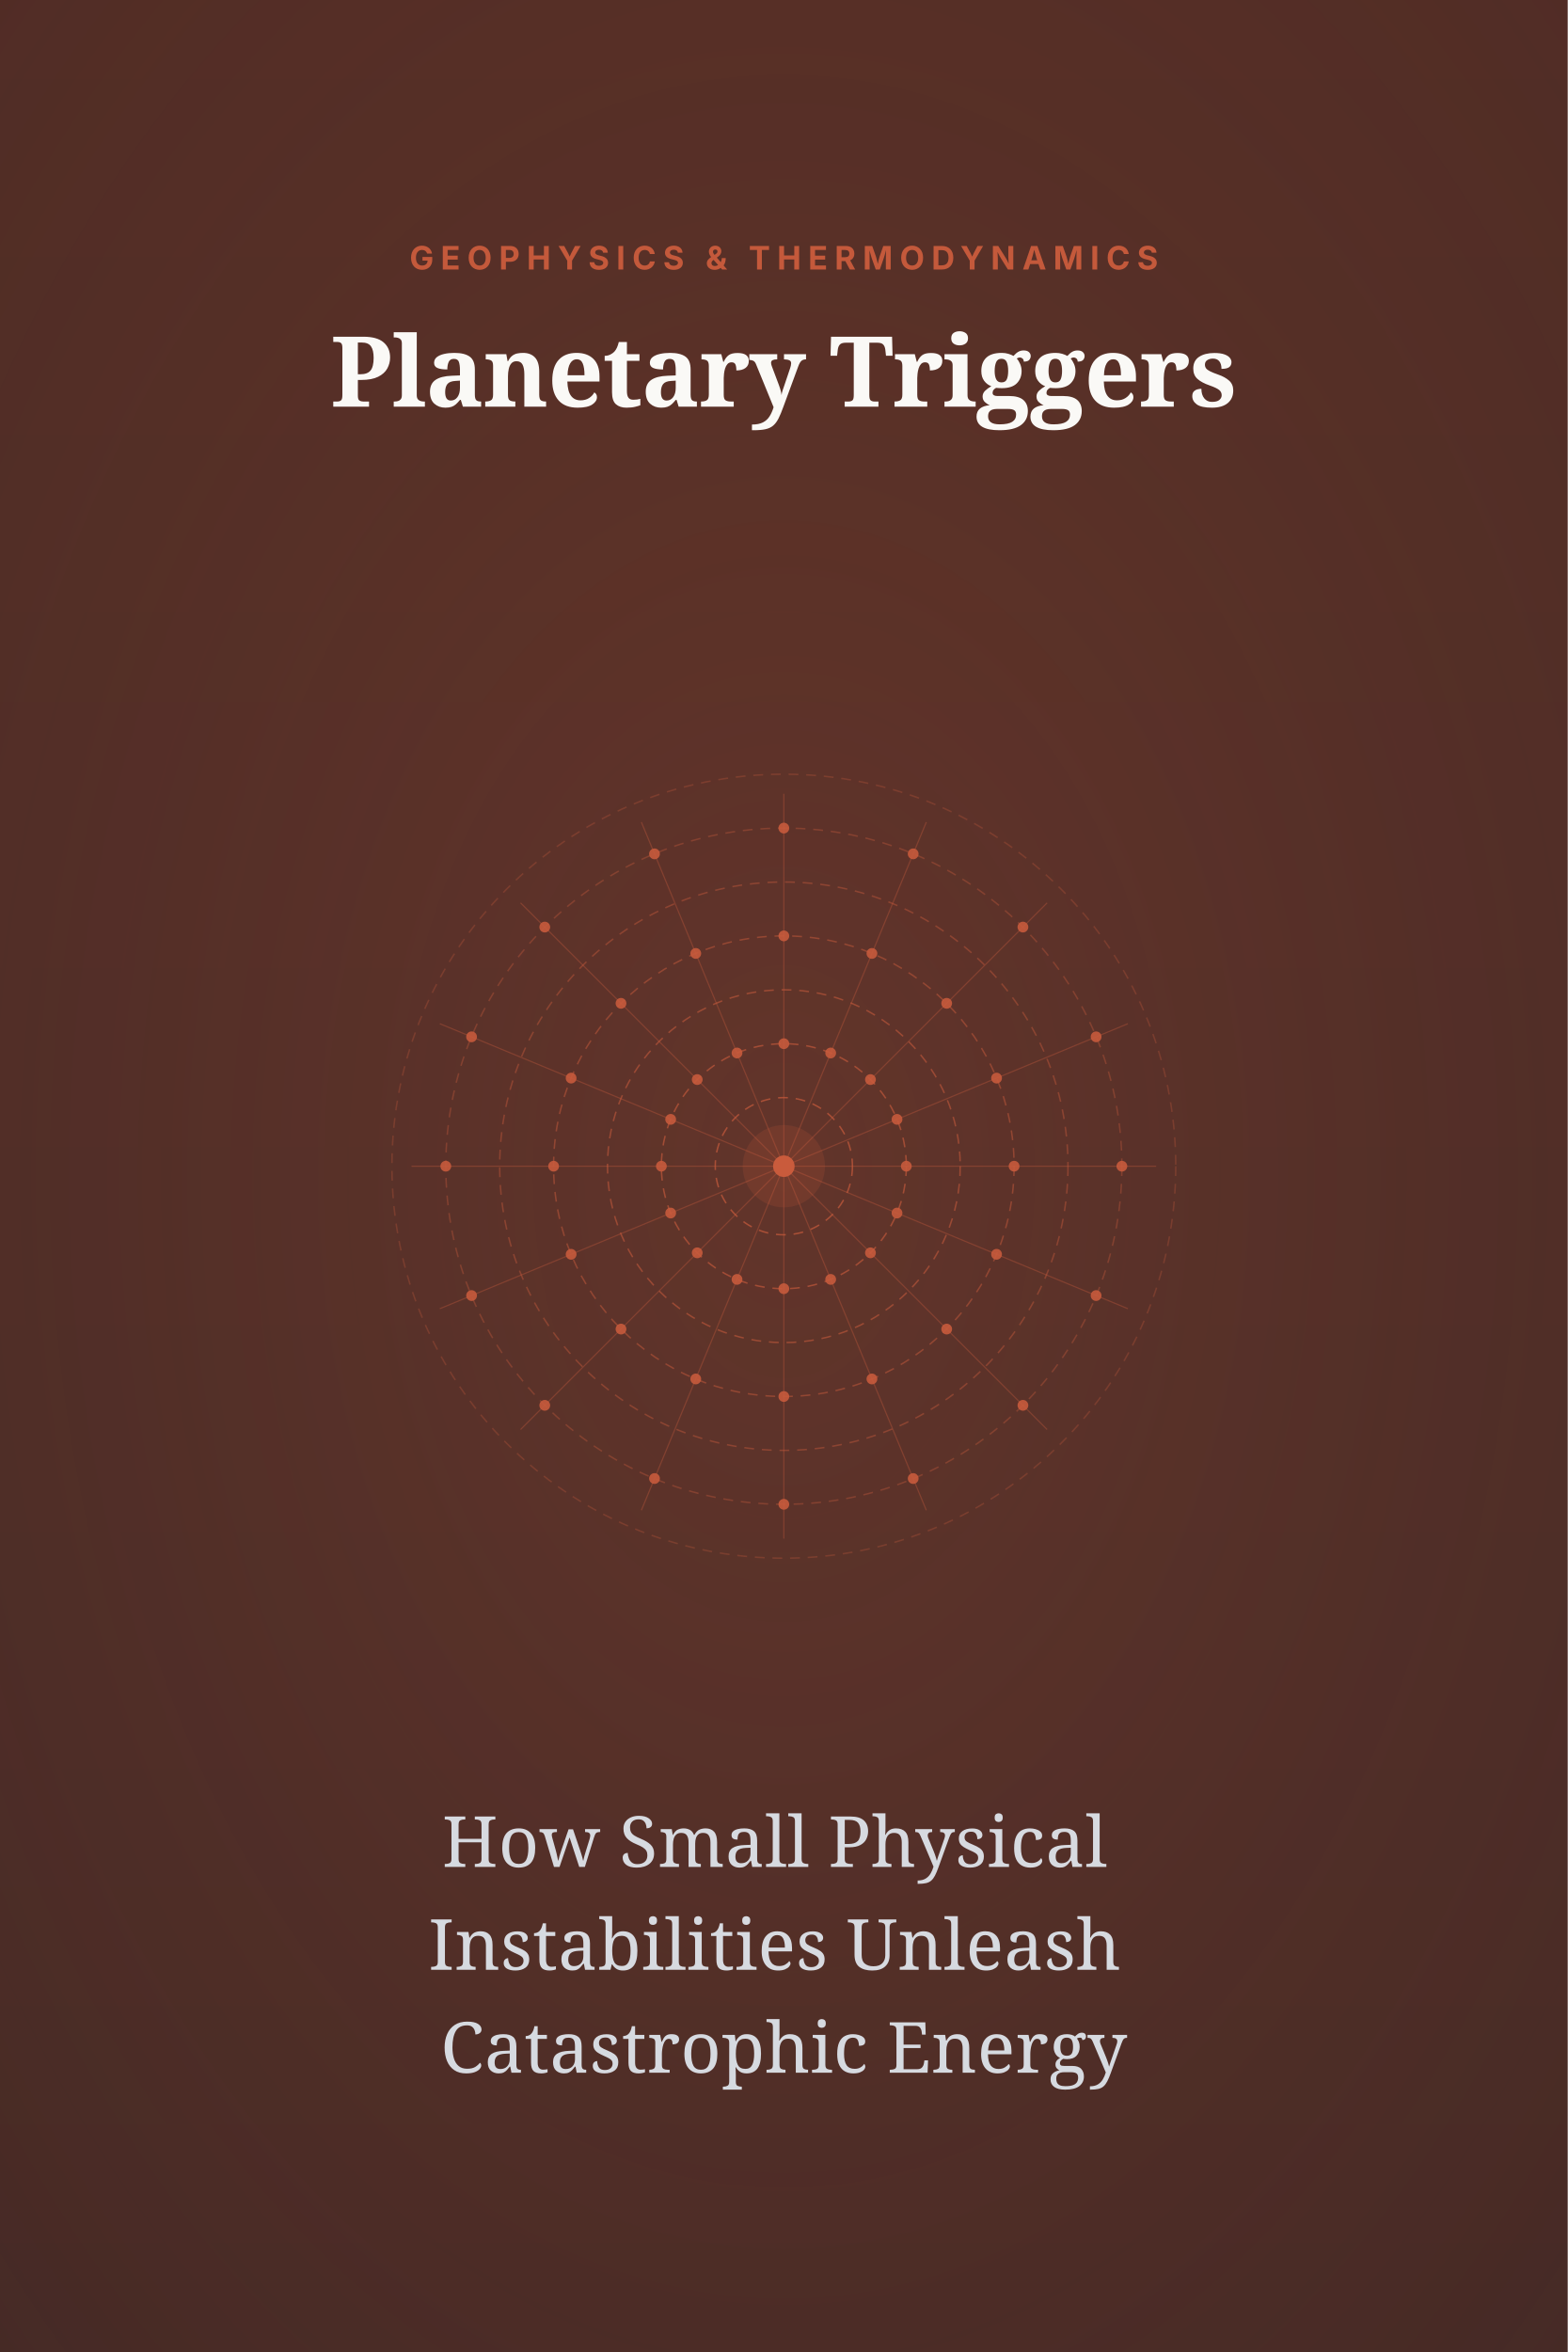
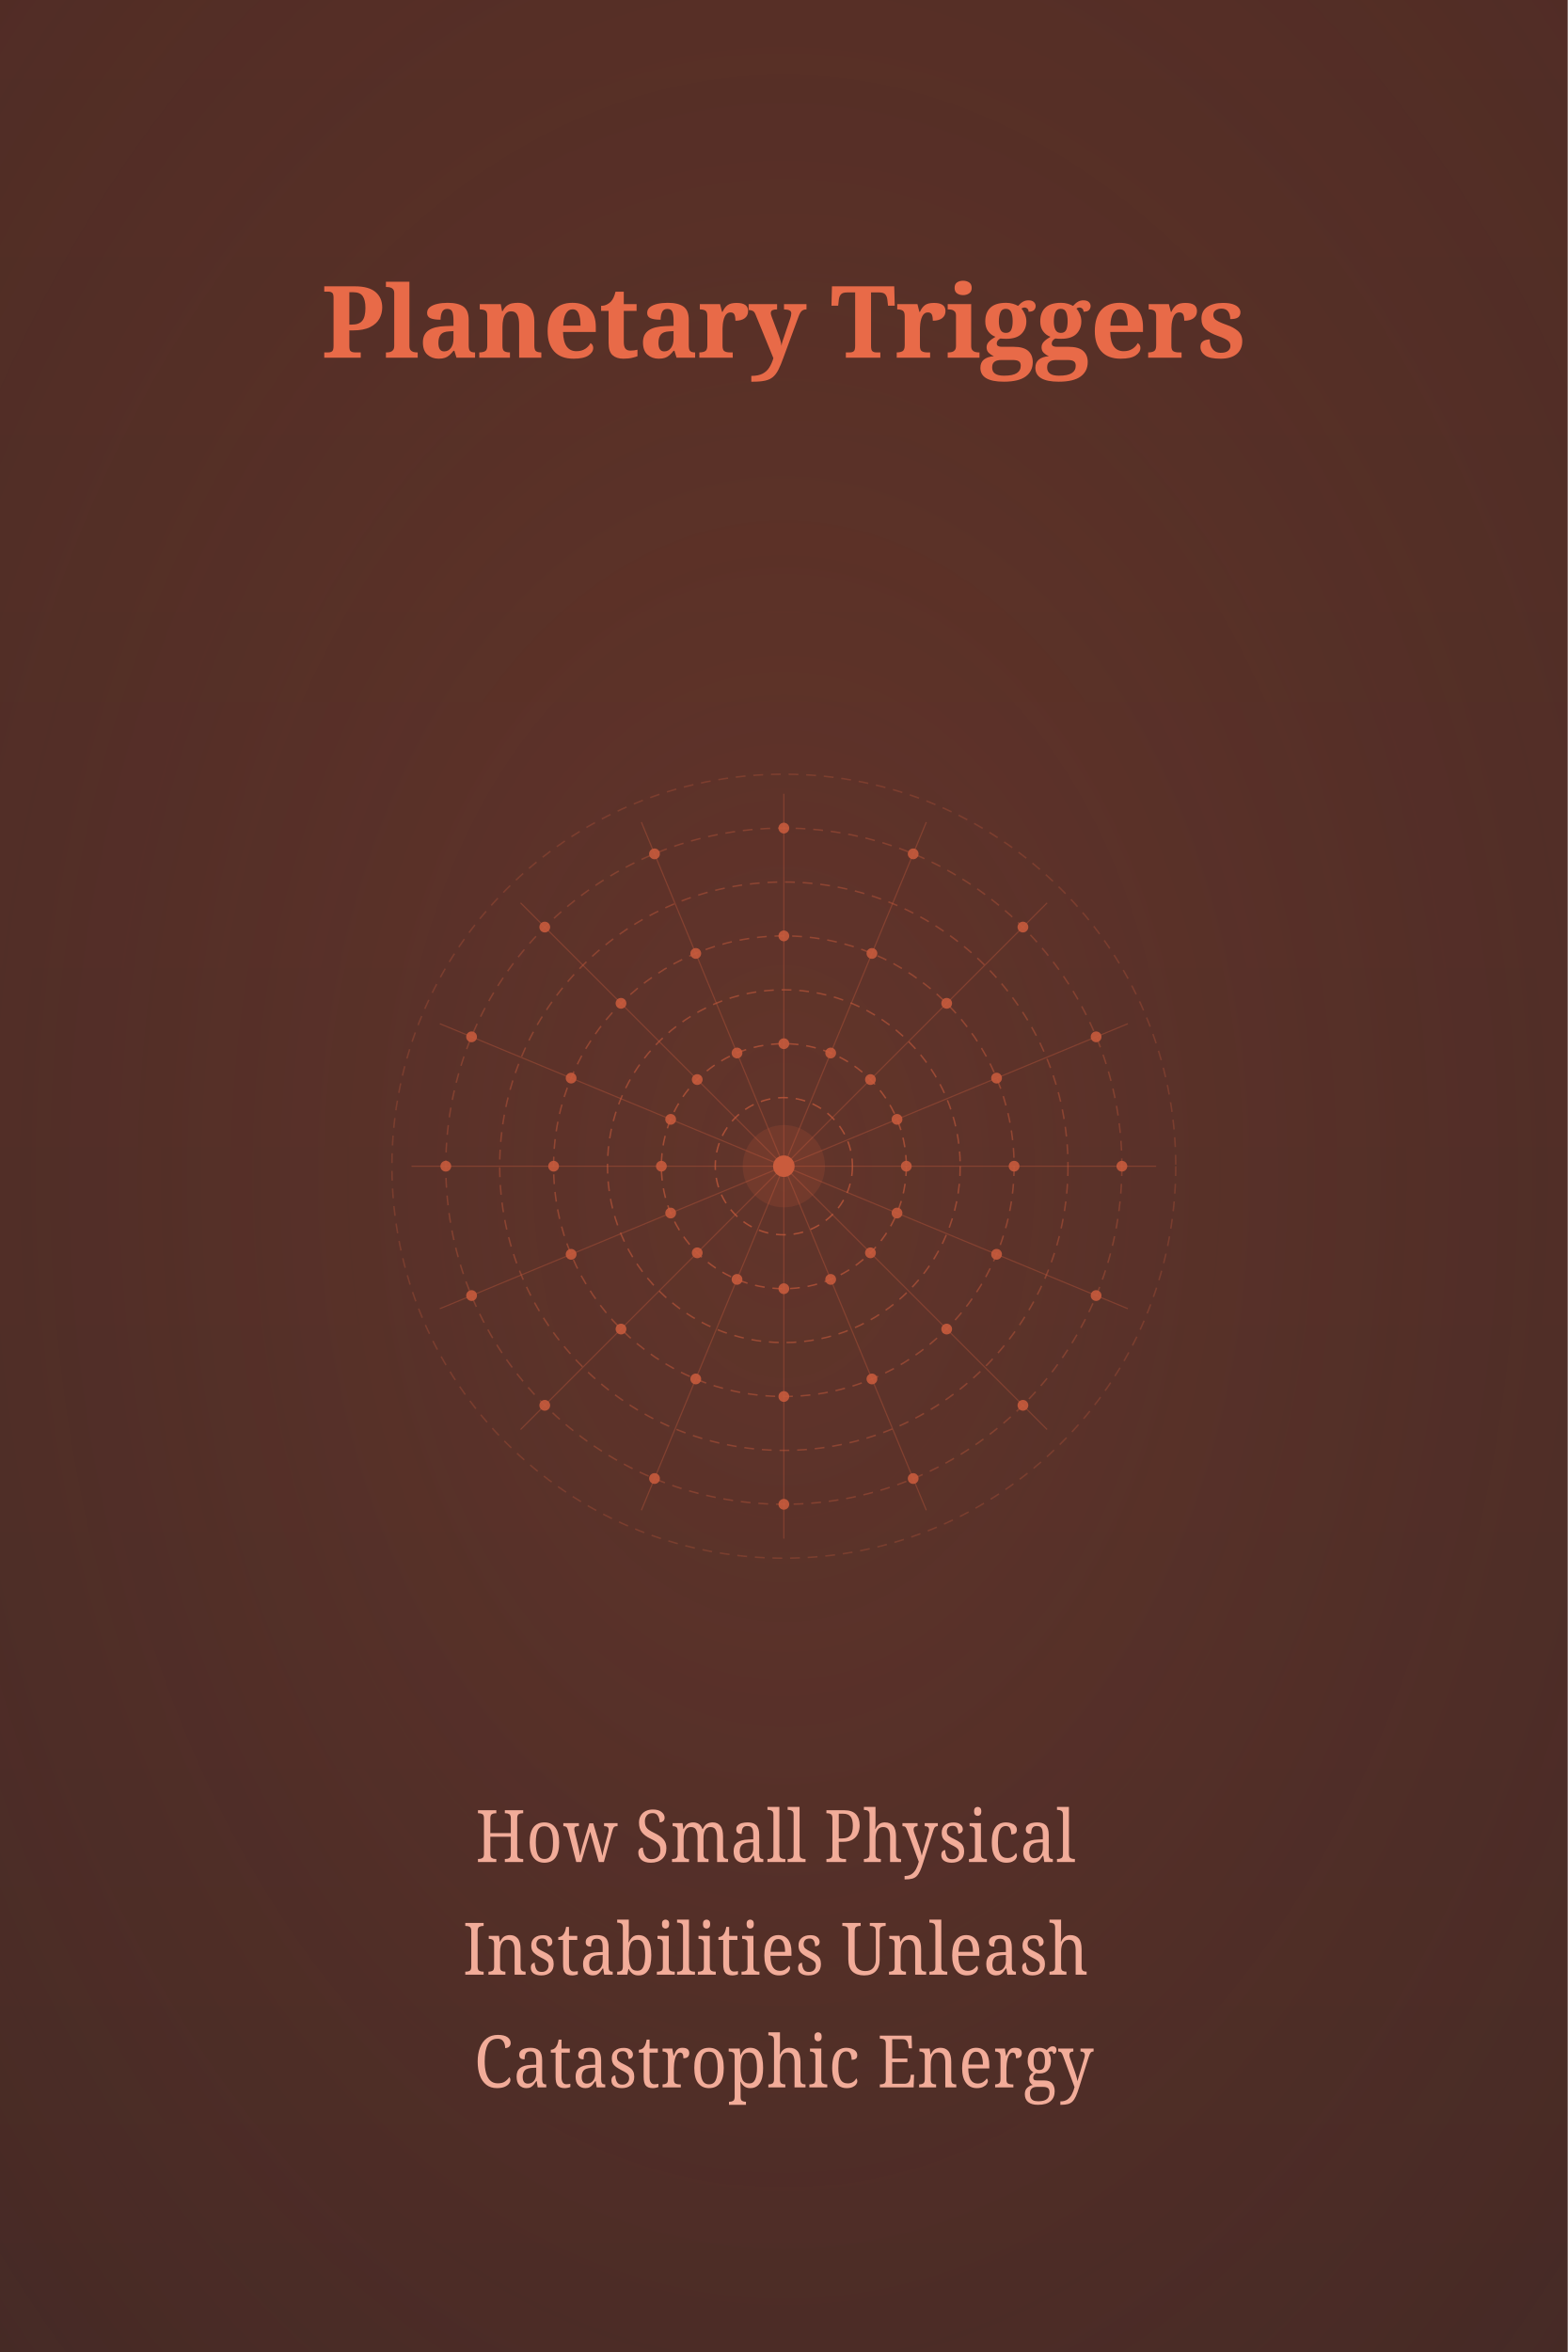
<svg xmlns="http://www.w3.org/2000/svg" viewBox="0 0 1600 2400" width="100%" height="100%">
  <defs>
    <linearGradient id="bg-planetary-triggers" x1="0%" y1="0%" x2="0%" y2="100%">
      <stop offset="0%" stop-color="#452823" />
      <stop offset="60%" stop-color="#3d2724" />
      <stop offset="100%" stop-color="#392523" />
    </linearGradient>
    <radialGradient id="halo-planetary-triggers" cx="50%" cy="50%" r="75%">
      <stop offset="0%" stop-color="#c95b3c" stop-opacity="0.26" />
      <stop offset="55%" stop-color="#c95b3c" stop-opacity="0.15" />
      <stop offset="100%" stop-color="#c95b3c" stop-opacity="0.08" />
    </radialGradient>
  </defs>
  <rect width="1600" height="2400" fill="url(#bg-planetary-triggers)" />
  <rect width="1600" height="2400" fill="url(#halo-planetary-triggers)" />
-   <g text-anchor="middle" font-family="'Inter', -apple-system, BlinkMacSystemFont, sans-serif">
-     <text x="800" y="275" font-size="33" font-weight="700" letter-spacing="7" fill="#c95b3c" opacity="0.95">GEOPHYSICS &amp; THERMODYNAMICS</text>
-   </g>
  <g text-anchor="middle">
-     <text x="800" y="415" font-family="'Literata', Georgia, serif" font-size="100" font-weight="700" letter-spacing="-0.01em" fill="#faf9f6">Planetary Triggers</text>
+     <text x="800" y="365" font-family="'Literata', Georgia, serif" font-size="102" font-weight="700" letter-spacing="-0.01em" fill="#e86a48">Planetary Triggers</text>
  </g>
  <g class="emblem-network" transform="translate(0, -210)">
    <circle cx="800" cy="1400" r="70" stroke="#c95b3c" stroke-width="1.5" stroke-dasharray="10,8" fill="none" opacity="0.69" />
    <circle cx="800" cy="1400" r="125" stroke="#c95b3c" stroke-width="1.5" stroke-dasharray="10,8" fill="none" opacity="0.63" />
    <circle cx="800" cy="1400" r="180" stroke="#c95b3c" stroke-width="1.5" stroke-dasharray="10,8" fill="none" opacity="0.56" />
    <circle cx="800" cy="1400" r="235" stroke="#c95b3c" stroke-width="1.5" stroke-dasharray="10,8" fill="none" opacity="0.49" />
    <circle cx="800" cy="1400" r="290" stroke="#c95b3c" stroke-width="1.5" stroke-dasharray="10,8" fill="none" opacity="0.43" />
    <circle cx="800" cy="1400" r="345" stroke="#c95b3c" stroke-width="1.5" stroke-dasharray="10,8" fill="none" opacity="0.36" />
    <circle cx="800" cy="1400" r="400" stroke="#c95b3c" stroke-width="1.5" stroke-dasharray="10,8" fill="none" opacity="0.29" />
    <line x1="800" y1="1400" x2="1180.0" y2="1400.0" stroke="#c95b3c" stroke-width="1.2" opacity="0.35" />
    <circle cx="925.0" cy="1400.0" r="5.5" fill="#c95b3c" opacity="0.88" />
    <circle cx="1035.0" cy="1400.0" r="5.5" fill="#c95b3c" opacity="0.88" />
    <circle cx="1145.0" cy="1400.0" r="5.5" fill="#c95b3c" opacity="0.88" />
    <line x1="800" y1="1400" x2="1151.1" y2="1545.4" stroke="#c95b3c" stroke-width="1.2" opacity="0.35" />
    <circle cx="915.5" cy="1447.8" r="5.5" fill="#c95b3c" opacity="0.88" />
    <circle cx="1017.1" cy="1489.9" r="5.5" fill="#c95b3c" opacity="0.88" />
    <circle cx="1118.7" cy="1532.0" r="5.5" fill="#c95b3c" opacity="0.88" />
    <line x1="800" y1="1400" x2="1068.7" y2="1668.7" stroke="#c95b3c" stroke-width="1.2" opacity="0.35" />
    <circle cx="888.4" cy="1488.4" r="5.5" fill="#c95b3c" opacity="0.88" />
    <circle cx="966.2" cy="1566.2" r="5.5" fill="#c95b3c" opacity="0.88" />
    <circle cx="1044.0" cy="1644.0" r="5.5" fill="#c95b3c" opacity="0.88" />
    <line x1="800" y1="1400" x2="945.4" y2="1751.1" stroke="#c95b3c" stroke-width="1.2" opacity="0.35" />
    <circle cx="847.8" cy="1515.5" r="5.5" fill="#c95b3c" opacity="0.88" />
    <circle cx="889.9" cy="1617.1" r="5.5" fill="#c95b3c" opacity="0.88" />
    <circle cx="932.0" cy="1718.7" r="5.5" fill="#c95b3c" opacity="0.88" />
    <line x1="800" y1="1400" x2="800.0" y2="1780.0" stroke="#c95b3c" stroke-width="1.2" opacity="0.35" />
    <circle cx="800.0" cy="1525.0" r="5.5" fill="#c95b3c" opacity="0.88" />
    <circle cx="800.0" cy="1635.0" r="5.5" fill="#c95b3c" opacity="0.88" />
    <circle cx="800.0" cy="1745.0" r="5.5" fill="#c95b3c" opacity="0.88" />
    <line x1="800" y1="1400" x2="654.6" y2="1751.1" stroke="#c95b3c" stroke-width="1.2" opacity="0.35" />
    <circle cx="752.2" cy="1515.5" r="5.5" fill="#c95b3c" opacity="0.88" />
    <circle cx="710.1" cy="1617.1" r="5.5" fill="#c95b3c" opacity="0.88" />
    <circle cx="668.0" cy="1718.7" r="5.5" fill="#c95b3c" opacity="0.88" />
    <line x1="800" y1="1400" x2="531.3" y2="1668.7" stroke="#c95b3c" stroke-width="1.2" opacity="0.35" />
    <circle cx="711.6" cy="1488.4" r="5.5" fill="#c95b3c" opacity="0.88" />
    <circle cx="633.8" cy="1566.2" r="5.5" fill="#c95b3c" opacity="0.88" />
    <circle cx="556.0" cy="1644.0" r="5.5" fill="#c95b3c" opacity="0.88" />
    <line x1="800" y1="1400" x2="448.9" y2="1545.4" stroke="#c95b3c" stroke-width="1.2" opacity="0.35" />
    <circle cx="684.5" cy="1447.8" r="5.5" fill="#c95b3c" opacity="0.88" />
    <circle cx="582.9" cy="1489.9" r="5.5" fill="#c95b3c" opacity="0.88" />
    <circle cx="481.3" cy="1532.0" r="5.5" fill="#c95b3c" opacity="0.88" />
    <line x1="800" y1="1400" x2="420.0" y2="1400.0" stroke="#c95b3c" stroke-width="1.2" opacity="0.35" />
    <circle cx="675.0" cy="1400.0" r="5.5" fill="#c95b3c" opacity="0.88" />
    <circle cx="565.0" cy="1400.0" r="5.5" fill="#c95b3c" opacity="0.88" />
    <circle cx="455.0" cy="1400.0" r="5.5" fill="#c95b3c" opacity="0.88" />
    <line x1="800" y1="1400" x2="448.9" y2="1254.6" stroke="#c95b3c" stroke-width="1.2" opacity="0.35" />
    <circle cx="684.5" cy="1352.2" r="5.5" fill="#c95b3c" opacity="0.88" />
    <circle cx="582.9" cy="1310.1" r="5.5" fill="#c95b3c" opacity="0.88" />
    <circle cx="481.3" cy="1268.0" r="5.5" fill="#c95b3c" opacity="0.88" />
    <line x1="800" y1="1400" x2="531.3" y2="1131.3" stroke="#c95b3c" stroke-width="1.2" opacity="0.35" />
    <circle cx="711.6" cy="1311.6" r="5.5" fill="#c95b3c" opacity="0.88" />
    <circle cx="633.8" cy="1233.8" r="5.5" fill="#c95b3c" opacity="0.88" />
    <circle cx="556.0" cy="1156.0" r="5.5" fill="#c95b3c" opacity="0.88" />
    <line x1="800" y1="1400" x2="654.6" y2="1048.9" stroke="#c95b3c" stroke-width="1.2" opacity="0.35" />
    <circle cx="752.2" cy="1284.5" r="5.5" fill="#c95b3c" opacity="0.88" />
    <circle cx="710.1" cy="1182.9" r="5.5" fill="#c95b3c" opacity="0.88" />
    <circle cx="668.0" cy="1081.3" r="5.5" fill="#c95b3c" opacity="0.88" />
    <line x1="800" y1="1400" x2="800.0" y2="1020.0" stroke="#c95b3c" stroke-width="1.2" opacity="0.35" />
    <circle cx="800.0" cy="1275.0" r="5.5" fill="#c95b3c" opacity="0.88" />
    <circle cx="800.0" cy="1165.0" r="5.5" fill="#c95b3c" opacity="0.88" />
    <circle cx="800.0" cy="1055.0" r="5.5" fill="#c95b3c" opacity="0.88" />
    <line x1="800" y1="1400" x2="945.4" y2="1048.9" stroke="#c95b3c" stroke-width="1.2" opacity="0.35" />
    <circle cx="847.8" cy="1284.5" r="5.5" fill="#c95b3c" opacity="0.88" />
    <circle cx="889.9" cy="1182.9" r="5.5" fill="#c95b3c" opacity="0.88" />
    <circle cx="932.0" cy="1081.3" r="5.5" fill="#c95b3c" opacity="0.88" />
    <line x1="800" y1="1400" x2="1068.7" y2="1131.3" stroke="#c95b3c" stroke-width="1.2" opacity="0.35" />
    <circle cx="888.4" cy="1311.6" r="5.5" fill="#c95b3c" opacity="0.88" />
    <circle cx="966.2" cy="1233.8" r="5.5" fill="#c95b3c" opacity="0.88" />
    <circle cx="1044.0" cy="1156.0" r="5.5" fill="#c95b3c" opacity="0.88" />
    <line x1="800" y1="1400" x2="1151.1" y2="1254.6" stroke="#c95b3c" stroke-width="1.2" opacity="0.35" />
    <circle cx="915.5" cy="1352.2" r="5.5" fill="#c95b3c" opacity="0.88" />
    <circle cx="1017.1" cy="1310.1" r="5.5" fill="#c95b3c" opacity="0.88" />
    <circle cx="1118.7" cy="1268.0" r="5.5" fill="#c95b3c" opacity="0.88" />
    <circle cx="800" cy="1400" r="42" fill="#c95b3c" opacity="0.16" />
    <circle cx="800" cy="1400" r="11" fill="#c95b3c" />
  </g>
-   <g text-anchor="middle">
-     <text x="800" y="1905" font-family="'Literata', Georgia, serif" font-size="72" font-weight="500" letter-spacing="0.005em" fill="#e2e8f0" opacity="0.92">
+   <g text-anchor="middle" transform="translate(800, 0) scale(0.87, 1) translate(-800, 0)">
+     <text x="800" y="1900" font-family="'Literata', Georgia, serif" font-size="74" font-weight="300" letter-spacing="0.01em" fill="#f2ac99">
      <tspan x="800" dy="0">How Small Physical</tspan>
-       <tspan x="800" dy="105">Instabilities Unleash</tspan>
-       <tspan x="800" dy="105">Catastrophic Energy</tspan>
+       <tspan x="800" dy="115">Instabilities Unleash</tspan>
+       <tspan x="800" dy="115">Catastrophic Energy</tspan>
    </text>
  </g>
</svg>
